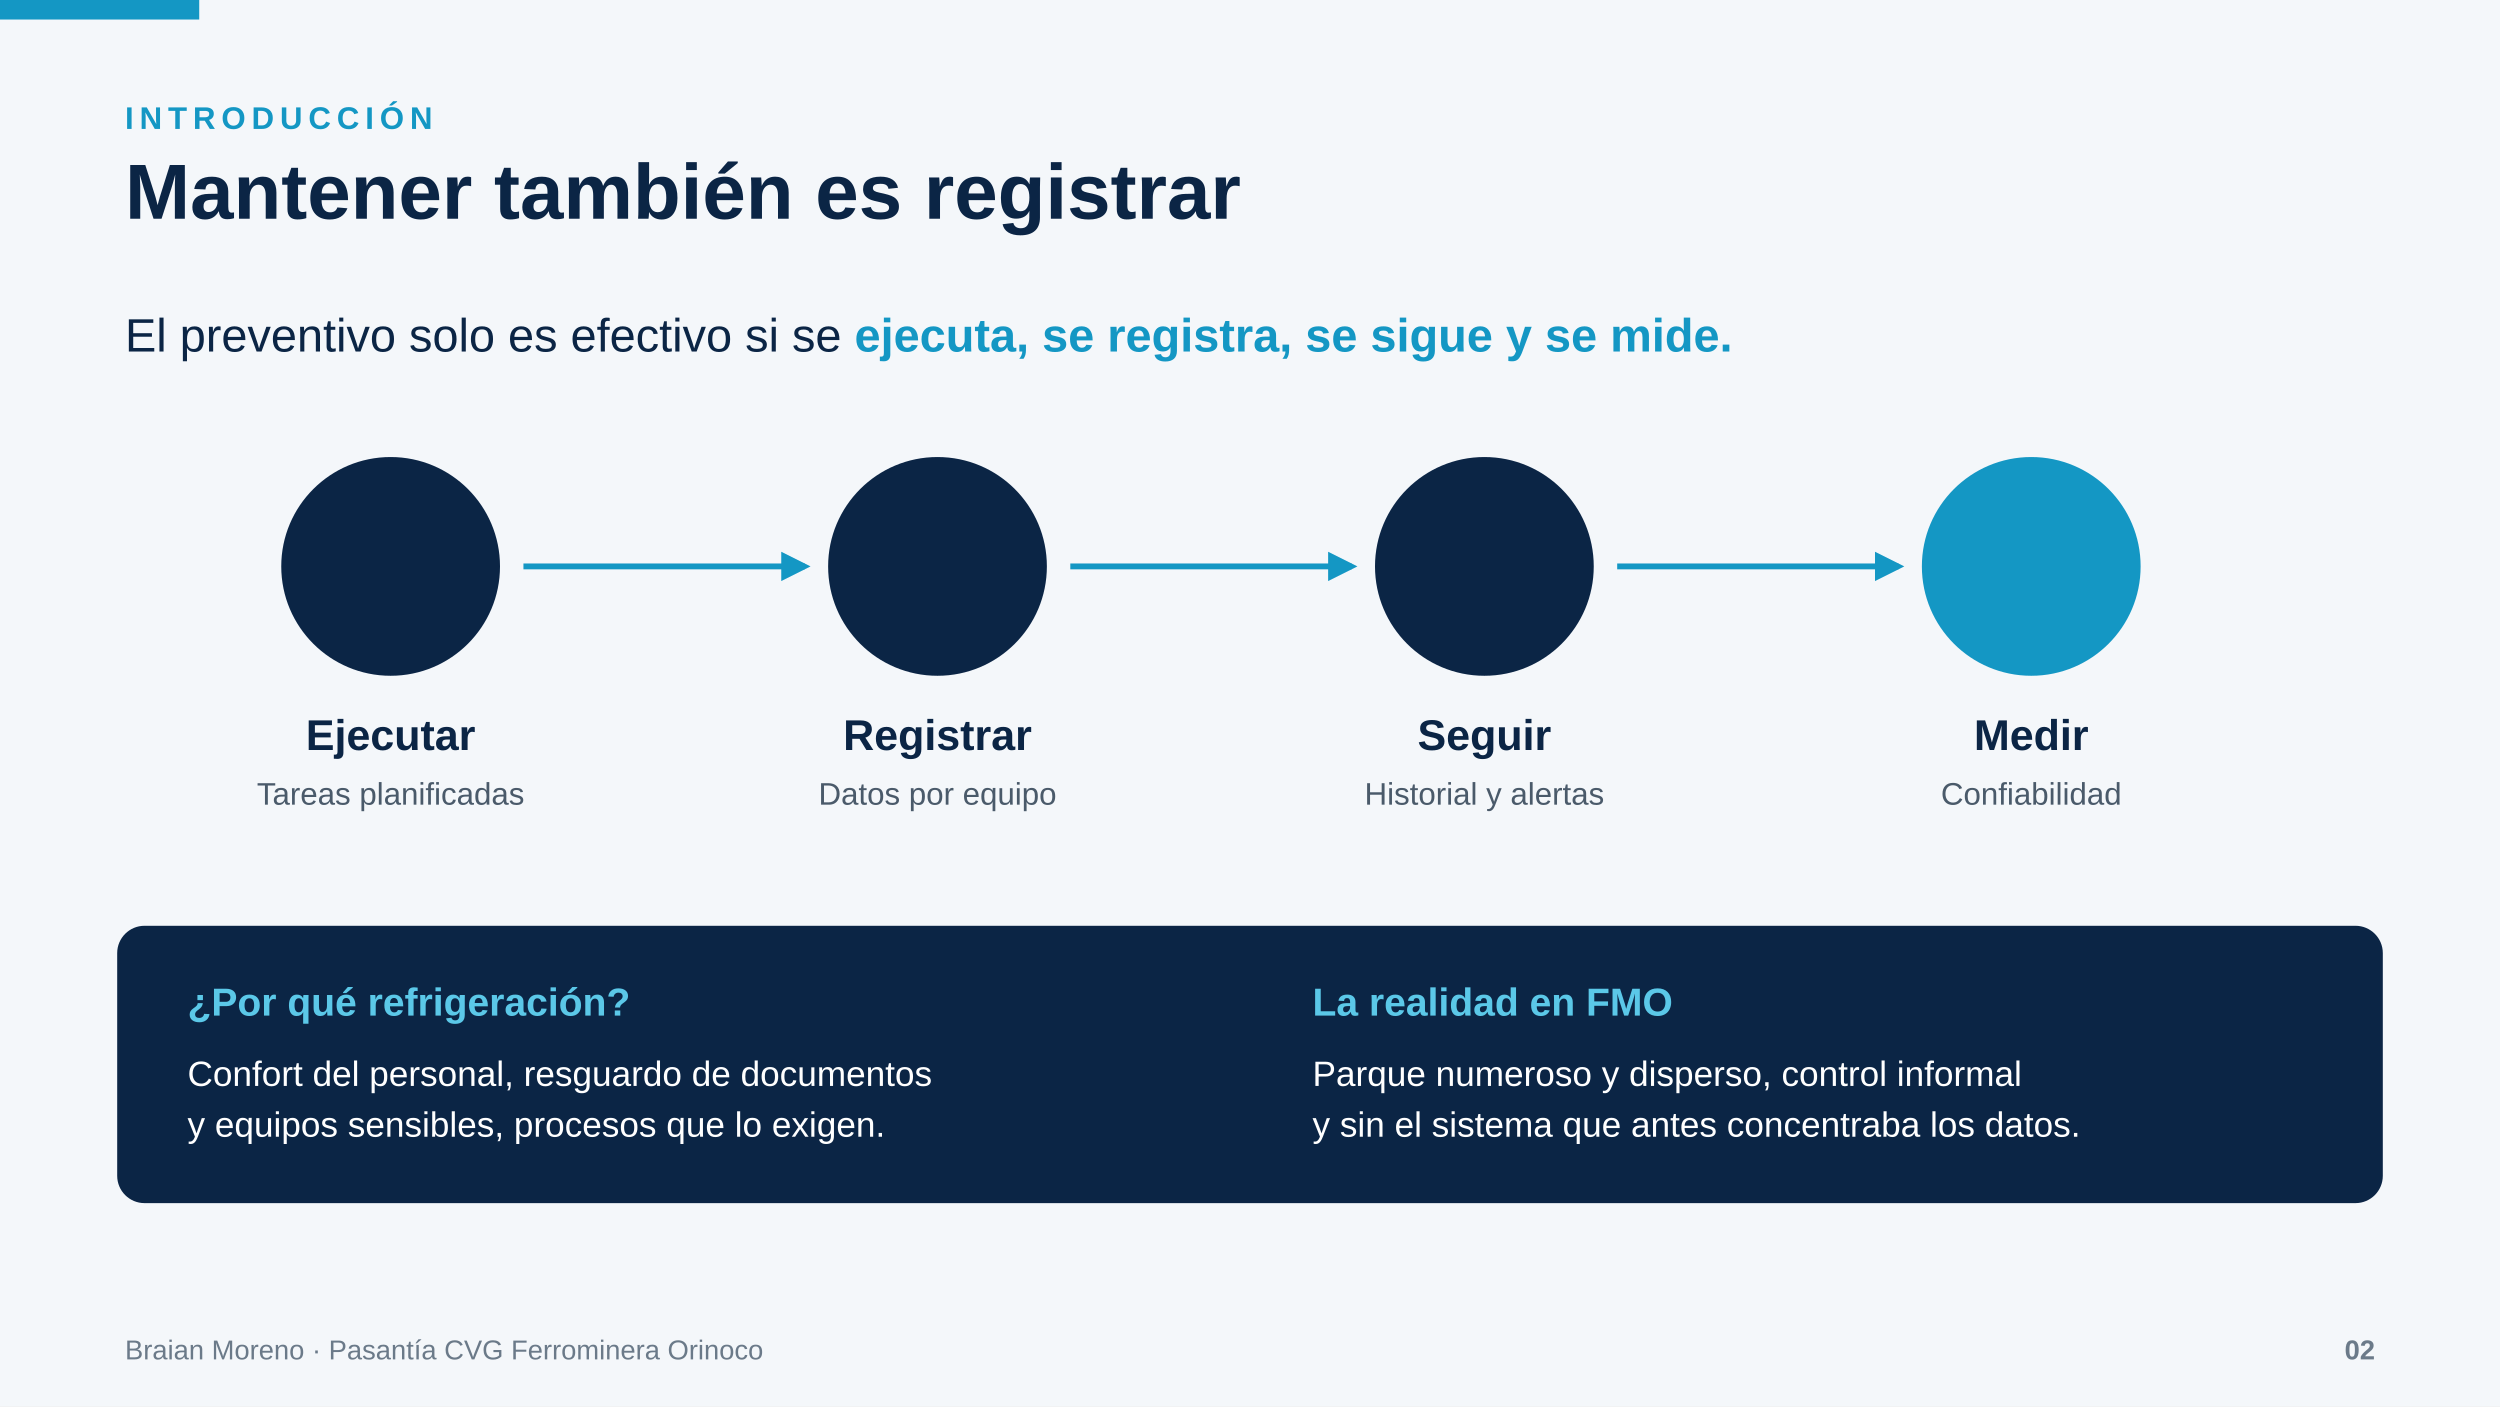
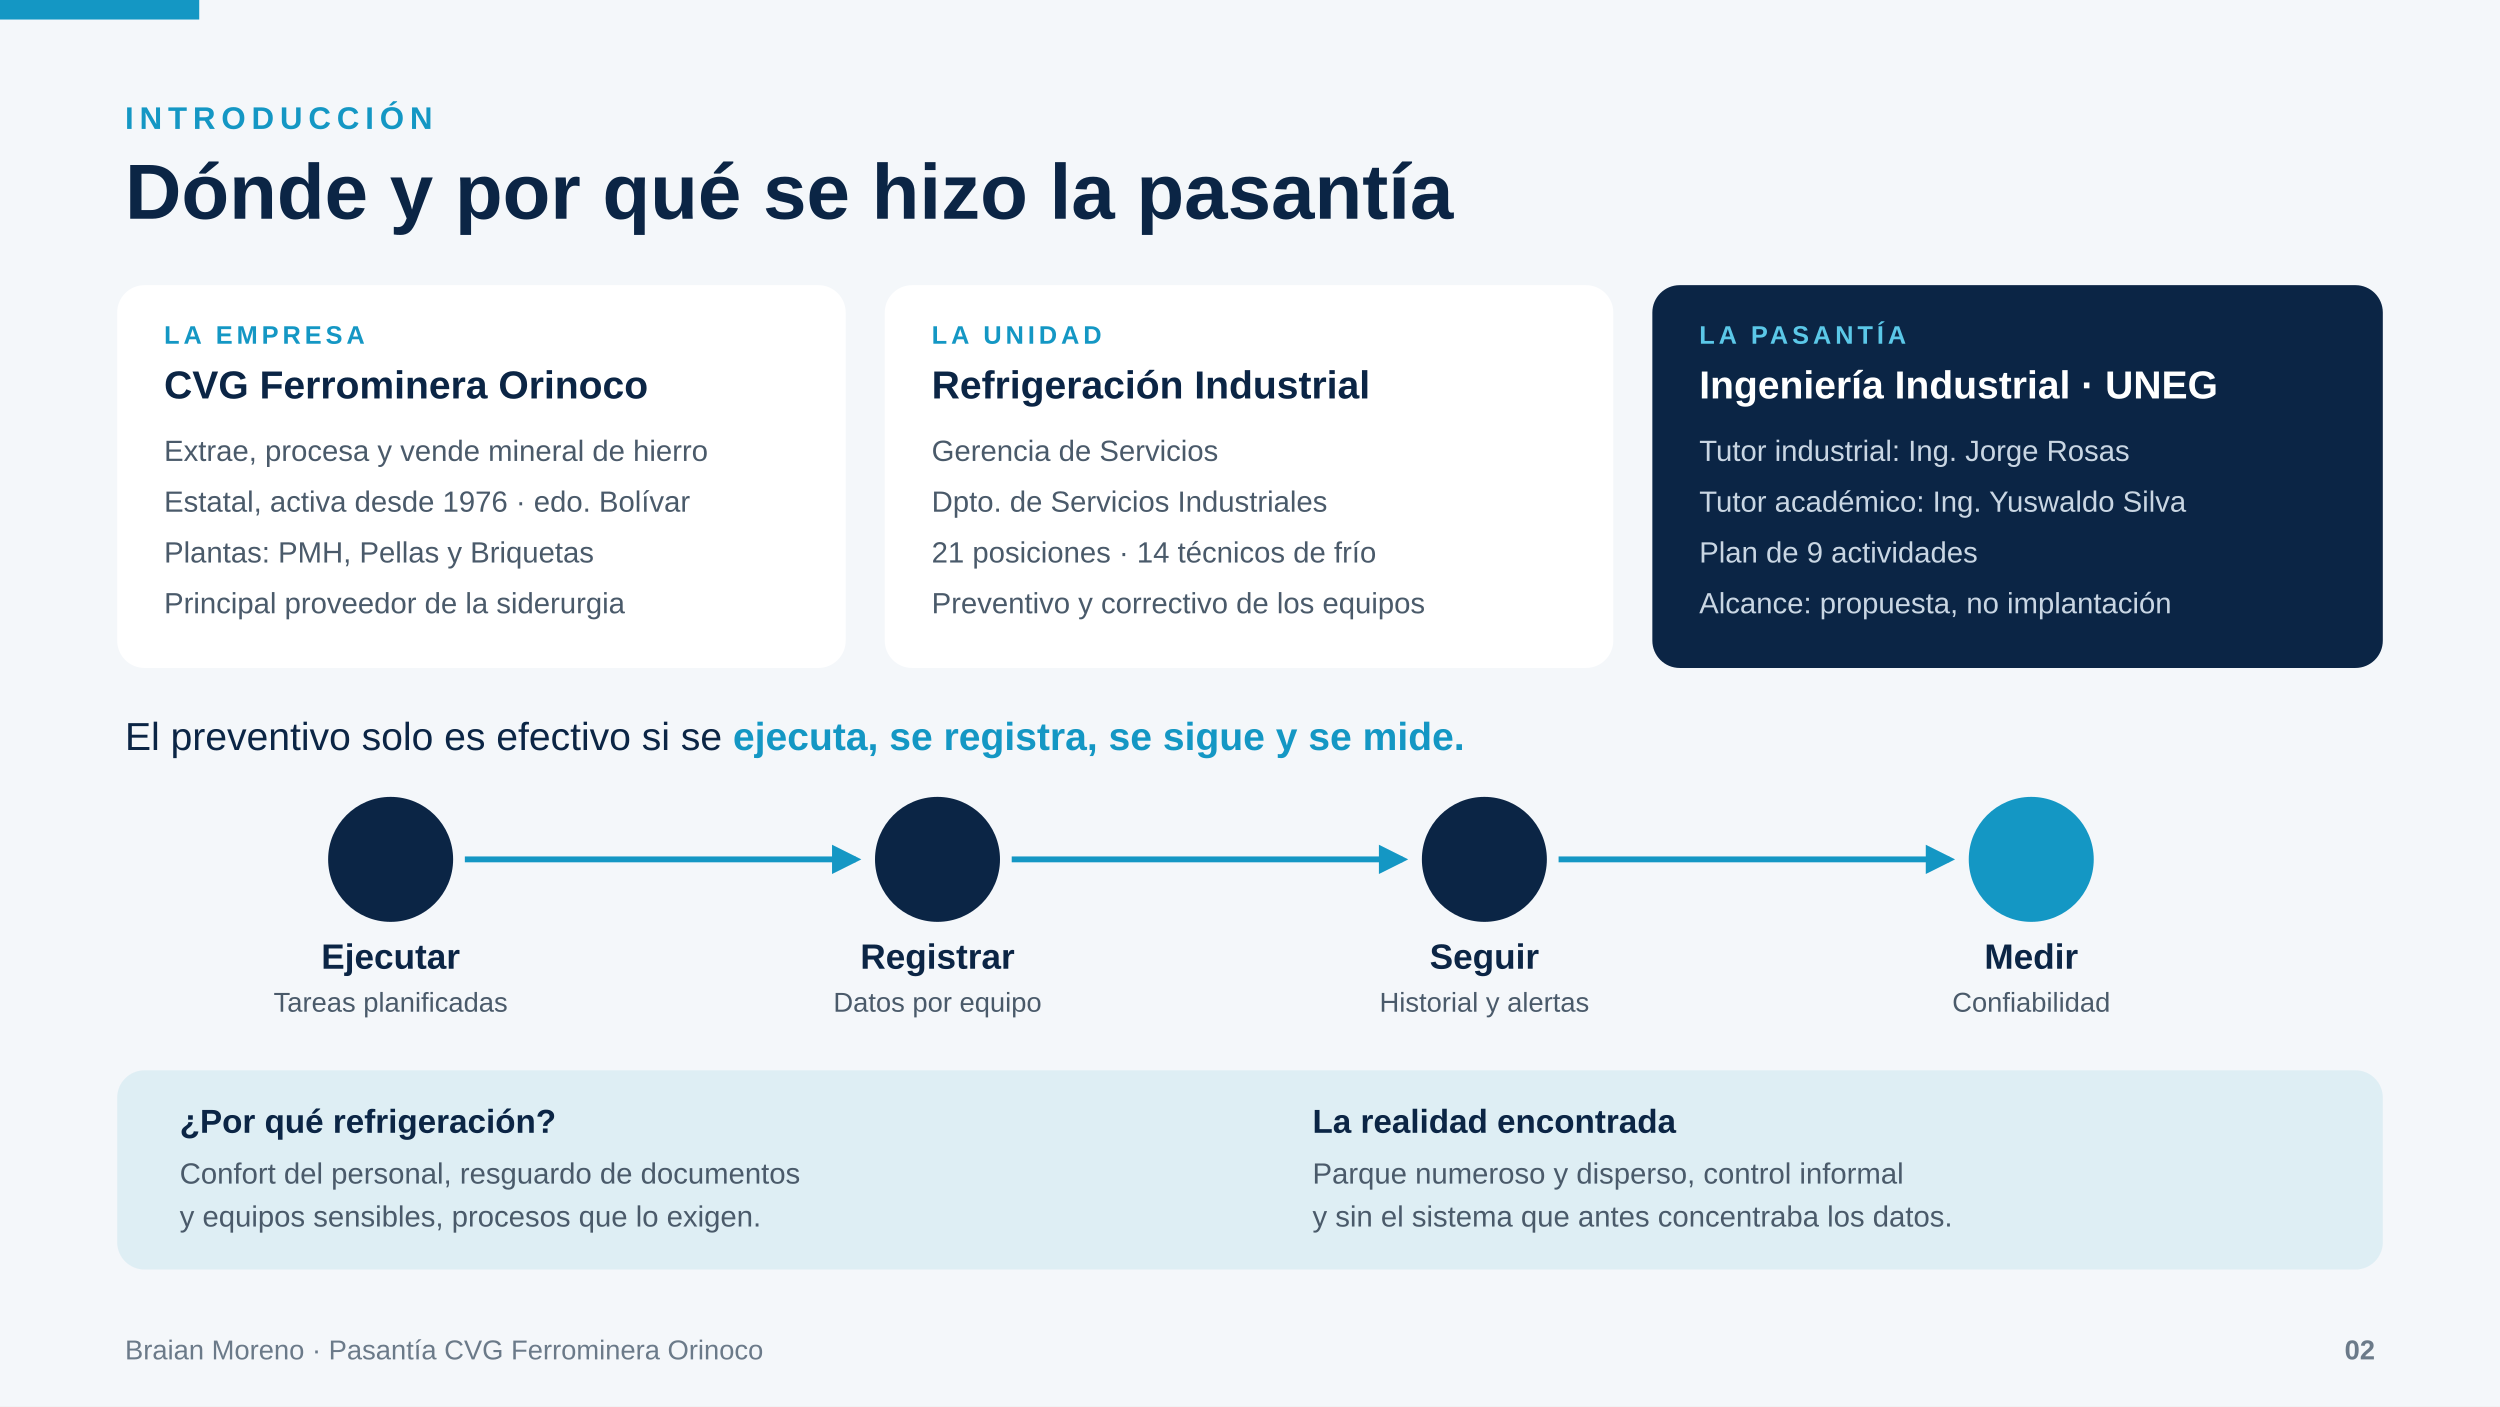
<svg xmlns="http://www.w3.org/2000/svg" viewBox="0 0 1280 720" lang="es-VE" data-pptx-page-role="content" font-family="Segoe UI, Arial, sans-serif">
  <defs>
    <marker id="flecha" viewBox="0 0 10 10" refX="8" refY="5" markerWidth="5" markerHeight="5" orient="auto">
      <polygon points="0,0 10,5 0,10" fill="#1497C4" />
    </marker>
  </defs>
  <rect id="bg" data-pptx-role="background" x="0" y="0" width="1280" height="720" fill="#F4F7FA" />
  <g id="barra-avance" data-pptx-role="decoration" data-pptx-bounds="0 0 102 10">
    <rect x="0" y="0" width="102" height="10" fill="#1497C4" />
  </g>
  <g id="titulo" data-pptx-bounds="60 40 1160 90" font-weight="bold">
    <text x="64" y="66" font-size="16" fill="#1497C4" letter-spacing="3">INTRODUCCIÓN</text>
-     <text x="64" y="112" font-size="40" fill="#0B2545">Mantener también es registrar</text>
+     <text x="64" y="112" font-size="40" fill="#0B2545">Dónde y por qué se hizo la pasantía</text>
  </g>
-   <g id="premisa" data-pptx-bounds="60 146 1160 50">
-     <text x="64" y="180" font-size="24" fill="#0B2545">El preventivo solo es efectivo si se <tspan font-weight="bold" fill="#1497C4">ejecuta, se registra, se sigue y se mide.</tspan>
+   <g id="empresa" data-pptx-bounds="60 142 373 204">
+     <rect x="60" y="146" width="373" height="196" rx="14" fill="#FFFFFF" />
+     <text x="84" y="176" font-size="13" font-weight="bold" fill="#1497C4" letter-spacing="2">LA EMPRESA</text>
+     <text x="84" y="204" font-size="20" font-weight="bold" fill="#0B2545">CVG Ferrominera Orinoco</text>
+     <g font-size="15" fill="#4A5A6A">
+       <text x="84" y="236">Extrae, procesa y vende mineral de hierro</text>
+       <text x="84" y="262">Estatal, activa desde 1976 · edo. Bolívar</text>
+       <text x="84" y="288">Plantas: PMH, Pellas y Briquetas</text>
+       <text x="84" y="314">Principal proveedor de la siderurgia</text>
+     </g>
+   </g>
+   <g id="unidad" data-pptx-bounds="453 142 373 204">
+     <rect x="453" y="146" width="373" height="196" rx="14" fill="#FFFFFF" />
+     <text x="477" y="176" font-size="13" font-weight="bold" fill="#1497C4" letter-spacing="2">LA UNIDAD</text>
+     <text x="477" y="204" font-size="20" font-weight="bold" fill="#0B2545">Refrigeración Industrial</text>
+     <g font-size="15" fill="#4A5A6A">
+       <text x="477" y="236">Gerencia de Servicios</text>
+       <text x="477" y="262">Dpto. de Servicios Industriales</text>
+       <text x="477" y="288">21 posiciones · 14 técnicos de frío</text>
+       <text x="477" y="314">Preventivo y correctivo de los equipos</text>
+     </g>
+   </g>
+   <g id="pasantia" data-pptx-bounds="846 142 374 204">
+     <rect x="846" y="146" width="374" height="196" rx="14" fill="#0B2545" />
+     <text x="870" y="176" font-size="13" font-weight="bold" fill="#5BC8E8" letter-spacing="2">LA PASANTÍA</text>
+     <text x="870" y="204" font-size="20" font-weight="bold" fill="#FFFFFF">Ingeniería Industrial · UNEG</text>
+     <g font-size="15" fill="#C9D6E3">
+       <text x="870" y="236">Tutor industrial: Ing. Jorge Rosas</text>
+       <text x="870" y="262">Tutor académico: Ing. Yuswaldo Silva</text>
+       <text x="870" y="288">Plan de 9 actividades</text>
+       <text x="870" y="314">Alcance: propuesta, no implantación</text>
+     </g>
+   </g>
+   <g id="premisa" data-pptx-bounds="60 356 1160 40">
+     <text x="64" y="384" font-size="20" fill="#0B2545">El preventivo solo es efectivo si se <tspan font-weight="bold" fill="#1497C4">ejecuta, se registra, se sigue y se mide.</tspan>
    </text>
  </g>
-   <g id="ciclo" data-pptx-bounds="60 220 1160 230">
+   <g id="ciclo" data-pptx-bounds="60 400 1160 132">
    <g stroke="#1497C4" stroke-width="3">
-       <line x1="268" y1="290" x2="412" y2="290" marker-end="url(#flecha)" />
-       <line x1="548" y1="290" x2="692" y2="290" marker-end="url(#flecha)" />
-       <line x1="828" y1="290" x2="972" y2="290" marker-end="url(#flecha)" />
+       <line x1="238" y1="440" x2="438" y2="440" marker-end="url(#flecha)" />
+       <line x1="518" y1="440" x2="718" y2="440" marker-end="url(#flecha)" />
+       <line x1="798" y1="440" x2="998" y2="440" marker-end="url(#flecha)" />
    </g>
    <g fill="#0B2545">
-       <circle cx="200" cy="290" r="56" />
-       <circle cx="480" cy="290" r="56" />
-       <circle cx="760" cy="290" r="56" />
+       <circle cx="200" cy="440" r="32" />
+       <circle cx="480" cy="440" r="32" />
+       <circle cx="760" cy="440" r="32" />
    </g>
-     <circle cx="1040" cy="290" r="56" fill="#1497C4" />
-     <use data-icon="tabler-filled/settings" x="180" y="270" width="40" height="40" fill="#FFFFFF" />
-     <use data-icon="tabler-filled/clipboard-check" x="460" y="270" width="40" height="40" fill="#FFFFFF" />
-     <use data-icon="tabler-filled/eye-table" x="740" y="270" width="40" height="40" fill="#FFFFFF" />
-     <use data-icon="tabler-filled/chart-pie" x="1020" y="270" width="40" height="40" fill="#FFFFFF" />
+     <circle cx="1040" cy="440" r="32" fill="#1497C4" />
+     <use data-icon="tabler-filled/settings" x="186" y="426" width="28" height="28" fill="#FFFFFF" />
+     <use data-icon="tabler-filled/clipboard-check" x="466" y="426" width="28" height="28" fill="#FFFFFF" />
+     <use data-icon="tabler-filled/eye-table" x="746" y="426" width="28" height="28" fill="#FFFFFF" />
+     <use data-icon="tabler-filled/chart-pie" x="1026" y="426" width="28" height="28" fill="#FFFFFF" />
    <g text-anchor="middle">
-       <g font-size="22" font-weight="bold" fill="#0B2545">
-         <text x="200" y="384">Ejecutar</text>
-         <text x="480" y="384">Registrar</text>
-         <text x="760" y="384">Seguir</text>
-         <text x="1040" y="384">Medir</text>
+       <g font-size="18" font-weight="bold" fill="#0B2545">
+         <text x="200" y="496">Ejecutar</text>
+         <text x="480" y="496">Registrar</text>
+         <text x="760" y="496">Seguir</text>
+         <text x="1040" y="496">Medir</text>
      </g>
-       <g font-size="16" fill="#4A5A6A">
-         <text x="200" y="412">Tareas planificadas</text>
-         <text x="480" y="412">Datos por equipo</text>
-         <text x="760" y="412">Historial y alertas</text>
-         <text x="1040" y="412">Confiabilidad</text>
+       <g font-size="14" fill="#4A5A6A">
+         <text x="200" y="518">Tareas planificadas</text>
+         <text x="480" y="518">Datos por equipo</text>
+         <text x="760" y="518">Historial y alertas</text>
+         <text x="1040" y="518">Confiabilidad</text>
      </g>
    </g>
  </g>
-   <g id="contexto" data-pptx-bounds="60 470 1160 150">
-     <rect x="60" y="474" width="1160" height="142" rx="14" fill="#0B2545" />
-     <text x="96" y="520" font-size="20" font-weight="bold" fill="#5BC8E8">¿Por qué refrigeración?</text>
-     <text x="96" y="556" font-size="18" fill="#FFFFFF">Confort del personal, resguardo de documentos<tspan x="96" dy="26">y equipos sensibles, procesos que lo exigen.</tspan>
+   <g id="contexto" data-pptx-bounds="60 544 1160 110">
+     <rect x="60" y="548" width="1160" height="102" rx="14" fill="#1497C4" fill-opacity="0.10" />
+     <text x="92" y="580" font-size="17" font-weight="bold" fill="#0B2545">¿Por qué refrigeración?</text>
+     <text x="92" y="606" font-size="15" fill="#4A5A6A">Confort del personal, resguardo de documentos<tspan x="92" dy="22">y equipos sensibles, procesos que lo exigen.</tspan>
    </text>
-     <text x="672" y="520" font-size="20" font-weight="bold" fill="#5BC8E8">La realidad en FMO</text>
-     <text x="672" y="556" font-size="18" fill="#FFFFFF">Parque numeroso y disperso, control informal<tspan x="672" dy="26">y sin el sistema que antes concentraba los datos.</tspan>
+     <text x="672" y="580" font-size="17" font-weight="bold" fill="#0B2545">La realidad encontrada</text>
+     <text x="672" y="606" font-size="15" fill="#4A5A6A">Parque numeroso y disperso, control informal<tspan x="672" dy="22">y sin el sistema que antes concentraba los datos.</tspan>
    </text>
  </g>
  <g id="pie" data-pptx-role="footer" data-pptx-bounds="60 676 1160 28" fill="#6B7A89" font-size="14">
    <text x="64" y="696">Braian Moreno · Pasantía CVG Ferrominera Orinoco</text>
    <text x="1216" y="696" font-weight="bold" text-anchor="end">02</text>
  </g>
</svg>
